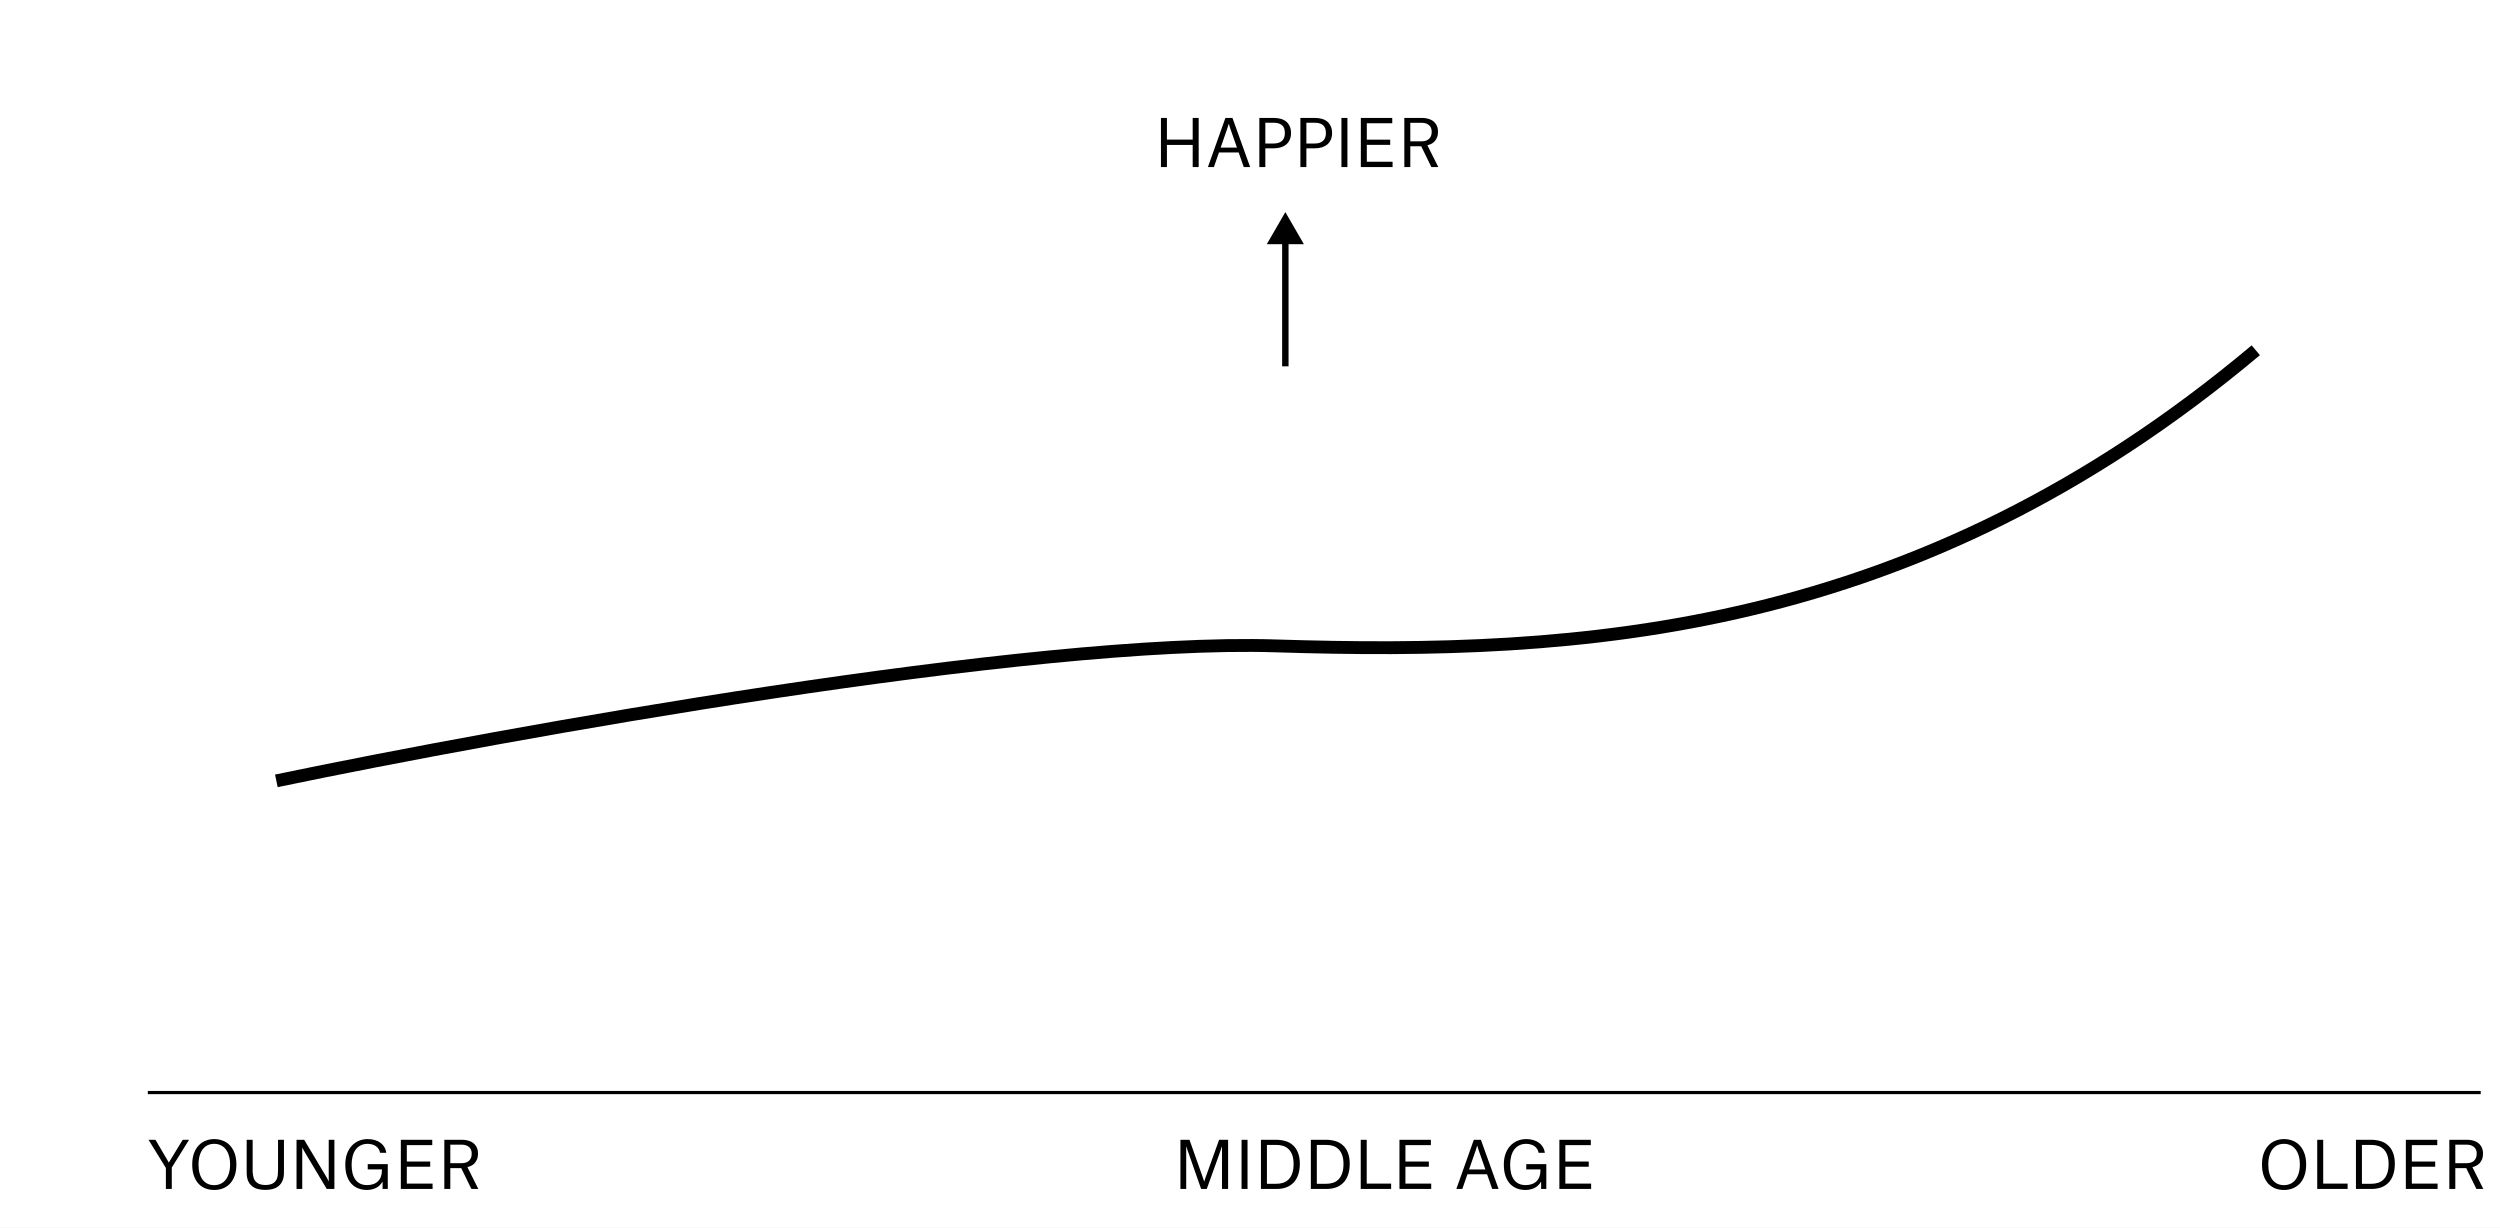
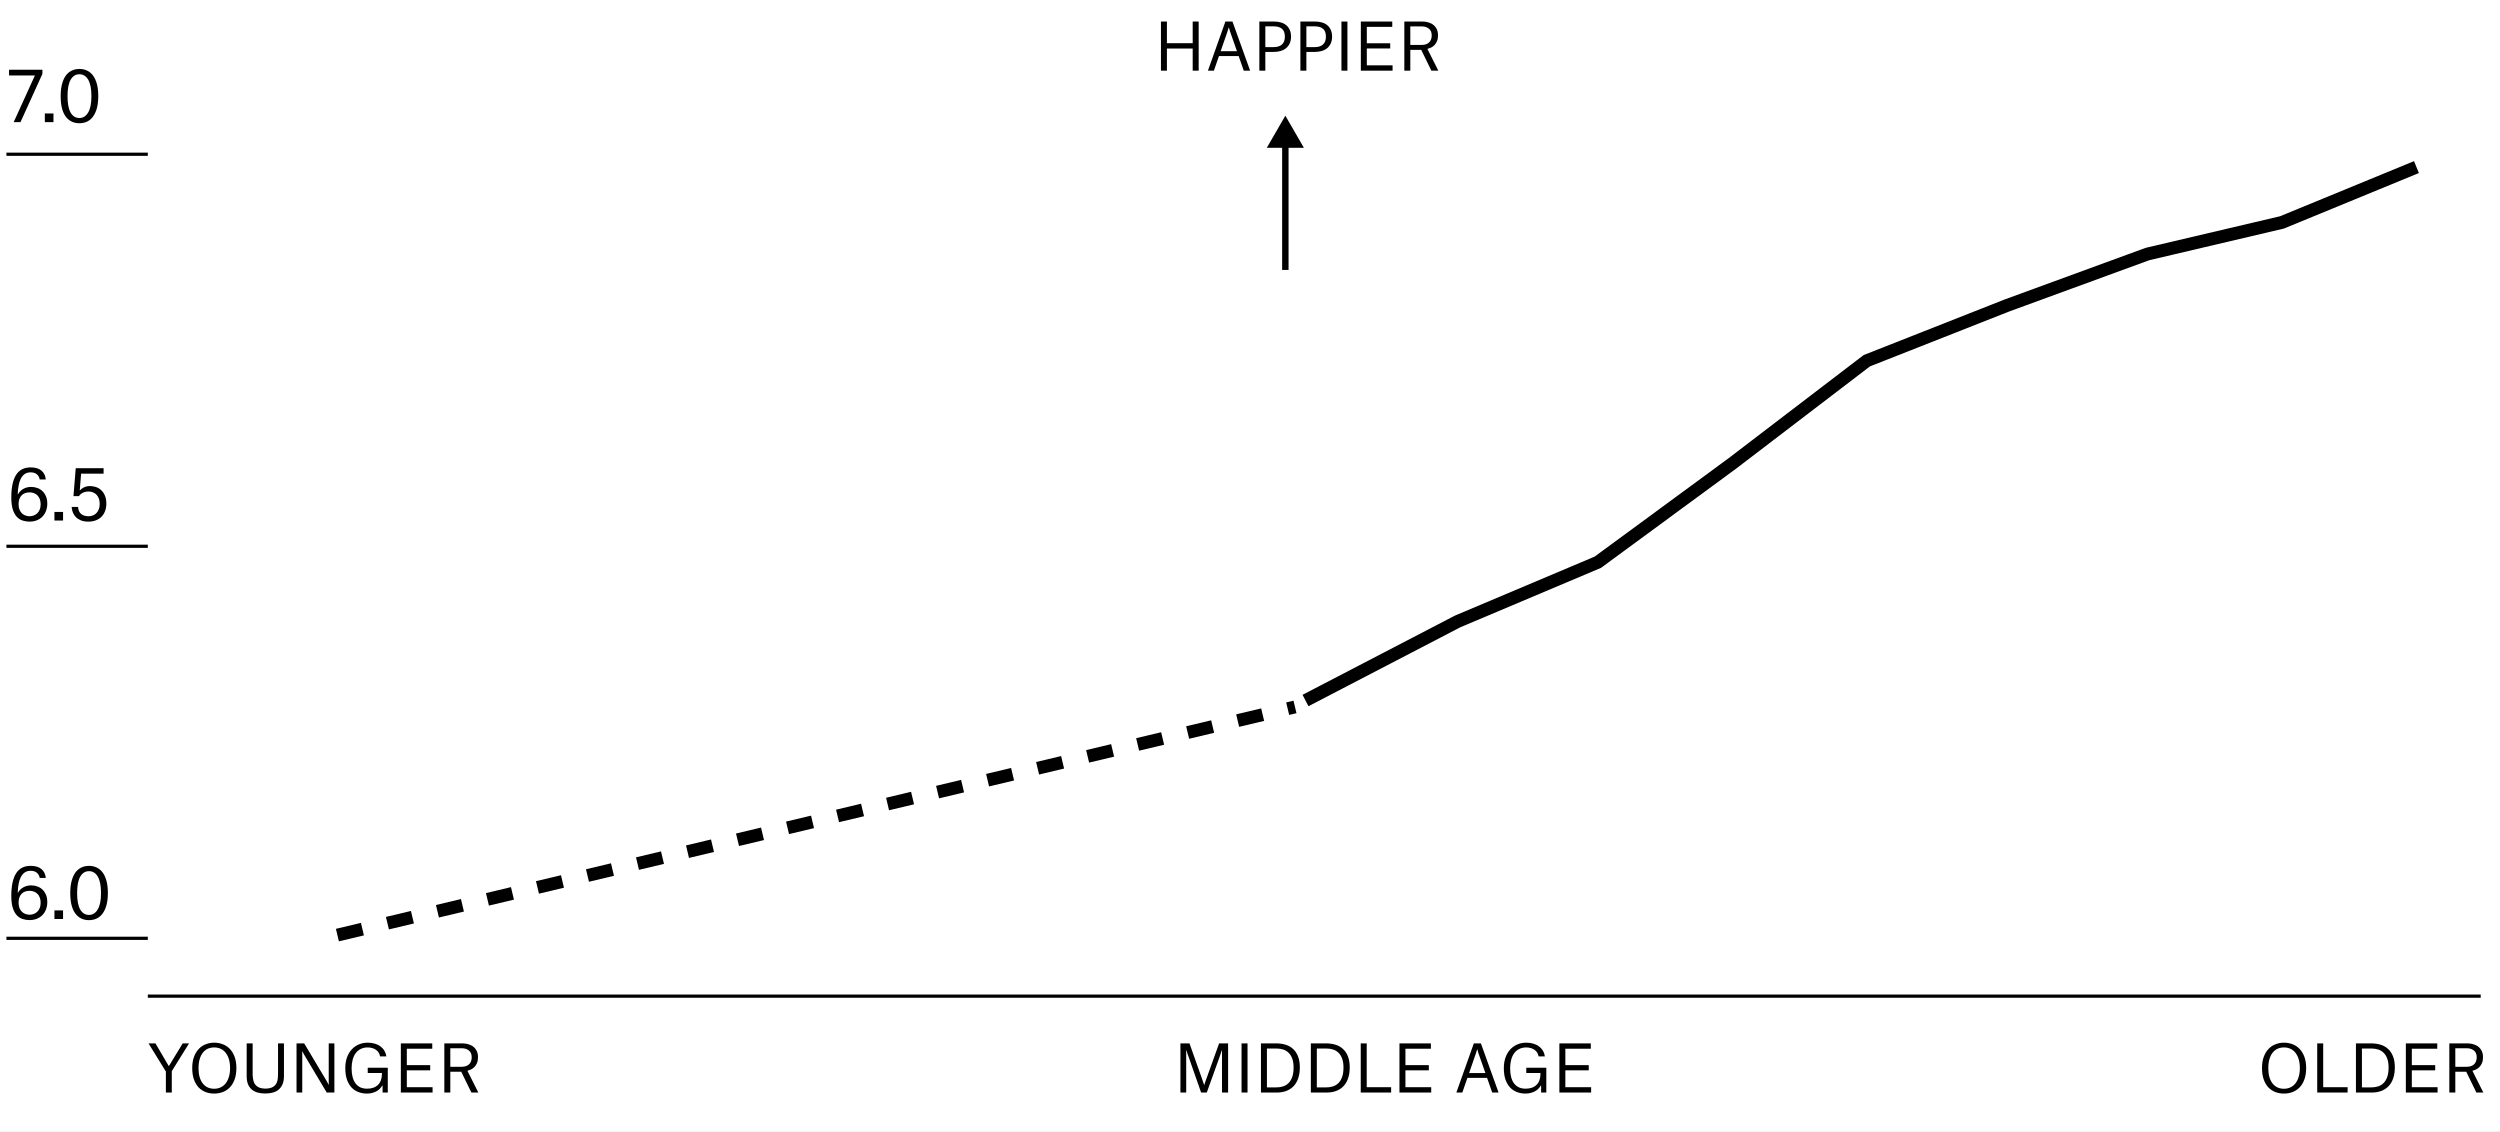
- <svg xmlns="http://www.w3.org/2000/svg" width="389" height="191" viewBox="0 0 389 191" fill="none">
-   <g clip-path="url(#clip0_61_110)">
-     <rect width="389" height="191" fill="white" />
-     <path d="M25.81 181.73L23.11 177.35H24.19L26.26 180.88H26.28L28.43 177.35H29.42L26.73 181.67V185H25.81V181.73ZM29.91 181.2C29.91 180.513 30.004 179.923 30.191 179.43C30.377 178.93 30.627 178.52 30.941 178.2C31.254 177.873 31.617 177.633 32.031 177.48C32.444 177.32 32.877 177.24 33.331 177.24C33.797 177.24 34.237 177.32 34.651 177.48C35.071 177.633 35.437 177.873 35.751 178.2C36.064 178.52 36.314 178.93 36.501 179.43C36.687 179.923 36.781 180.513 36.781 181.2C36.781 181.88 36.687 182.47 36.501 182.97C36.321 183.47 36.071 183.883 35.751 184.21C35.437 184.53 35.071 184.77 34.651 184.93C34.237 185.083 33.797 185.16 33.331 185.16C32.857 185.16 32.414 185.083 32.001 184.93C31.587 184.77 31.224 184.53 30.91 184.21C30.604 183.883 30.36 183.47 30.18 182.97C30 182.47 29.91 181.88 29.91 181.2ZM33.331 184.41C33.691 184.41 34.02 184.34 34.321 184.2C34.627 184.06 34.887 183.857 35.1 183.59C35.321 183.317 35.49 182.98 35.611 182.58C35.737 182.18 35.8 181.723 35.8 181.21C35.8 180.683 35.74 180.22 35.62 179.82C35.501 179.42 35.331 179.083 35.111 178.81C34.897 178.537 34.637 178.33 34.331 178.19C34.031 178.05 33.697 177.98 33.331 177.98C32.971 177.98 32.641 178.047 32.34 178.18C32.047 178.313 31.791 178.517 31.57 178.79C31.357 179.057 31.191 179.393 31.07 179.8C30.951 180.2 30.89 180.67 30.89 181.21C30.89 181.73 30.947 182.19 31.061 182.59C31.18 182.99 31.347 183.327 31.561 183.6C31.774 183.867 32.031 184.07 32.331 184.21C32.63 184.343 32.964 184.41 33.331 184.41ZM38.383 177.35H39.313V181.75C39.313 181.923 39.313 182.103 39.313 182.29C39.32 182.477 39.336 182.657 39.363 182.83C39.39 183.003 39.43 183.17 39.483 183.33C39.536 183.483 39.61 183.62 39.703 183.74C39.883 183.967 40.106 184.133 40.373 184.24C40.64 184.34 40.95 184.39 41.303 184.39C41.656 184.39 41.966 184.34 42.233 184.24C42.506 184.133 42.73 183.967 42.903 183.74C42.996 183.62 43.066 183.483 43.113 183.33C43.166 183.17 43.203 183.003 43.223 182.83C43.243 182.657 43.253 182.477 43.253 182.29C43.26 182.103 43.263 181.923 43.263 181.75V177.35H44.183V182.45C44.183 182.93 44.113 183.34 43.973 183.68C43.833 184.02 43.636 184.3 43.383 184.52C43.13 184.74 42.823 184.9 42.463 185C42.11 185.1 41.716 185.15 41.283 185.15C40.843 185.15 40.443 185.1 40.083 185C39.73 184.9 39.426 184.743 39.173 184.53C38.92 184.31 38.723 184.03 38.583 183.69C38.45 183.35 38.383 182.937 38.383 182.45V177.35ZM46.14 177.35H47.33L50.73 183.04C50.796 183.147 50.853 183.247 50.9 183.34C50.946 183.427 50.986 183.503 51.02 183.57C51.053 183.65 51.086 183.723 51.12 183.79H51.15V177.35H52.03V185H50.84L47.45 179.32C47.376 179.193 47.313 179.083 47.26 178.99C47.213 178.897 47.173 178.82 47.14 178.76L47.05 178.58H47.03V185H46.14V177.35ZM57.219 177.98C56.806 177.98 56.442 178.06 56.129 178.22C55.816 178.373 55.552 178.593 55.339 178.88C55.132 179.16 54.975 179.503 54.869 179.91C54.762 180.31 54.709 180.753 54.709 181.24C54.709 182.26 54.916 183.043 55.329 183.59C55.742 184.13 56.339 184.4 57.119 184.4C57.846 184.4 58.412 184.2 58.819 183.8C59.225 183.4 59.429 182.823 59.429 182.07V181.96H57.219V181.14H60.339V185H59.529V183.9H59.489C59.395 184.067 59.276 184.227 59.129 184.38C58.989 184.533 58.819 184.667 58.619 184.78C58.425 184.893 58.199 184.983 57.939 185.05C57.685 185.123 57.406 185.16 57.099 185.16C56.619 185.16 56.172 185.08 55.759 184.92C55.346 184.76 54.989 184.52 54.689 184.2C54.389 183.873 54.152 183.463 53.979 182.97C53.812 182.47 53.729 181.883 53.729 181.21C53.729 180.583 53.816 180.027 53.989 179.54C54.169 179.047 54.416 178.63 54.729 178.29C55.042 177.95 55.412 177.69 55.839 177.51C56.266 177.33 56.725 177.24 57.219 177.24C57.612 177.24 57.975 177.29 58.309 177.39C58.642 177.483 58.932 177.623 59.179 177.81C59.432 177.99 59.639 178.213 59.799 178.48C59.959 178.74 60.062 179.04 60.109 179.38H59.139C59.105 179.16 59.032 178.963 58.919 178.79C58.812 178.617 58.672 178.47 58.499 178.35C58.332 178.23 58.139 178.14 57.919 178.08C57.699 178.013 57.465 177.98 57.219 177.98ZM62.37 177.35H67.26V178.18H63.3V180.73H66.94V181.54H63.3V184.17H67.31V185H62.37V177.35ZM71.828 180.99C72.054 180.99 72.261 180.963 72.448 180.91C72.641 180.85 72.808 180.76 72.948 180.64C73.088 180.52 73.198 180.367 73.278 180.18C73.358 179.993 73.398 179.77 73.398 179.51C73.398 179.037 73.251 178.687 72.958 178.46C72.671 178.227 72.308 178.11 71.868 178.11H70.068V180.99H71.828ZM71.768 181.76H70.068V185H69.138V177.35H71.908C72.461 177.35 72.954 177.463 73.388 177.69C73.694 177.863 73.934 178.1 74.108 178.4C74.288 178.693 74.378 179.06 74.378 179.5C74.378 179.86 74.324 180.163 74.218 180.41C74.111 180.657 73.978 180.863 73.818 181.03C73.658 181.19 73.481 181.317 73.288 181.41C73.094 181.497 72.911 181.563 72.738 181.61V181.63L74.428 185H73.348L71.768 181.76Z" fill="black" />
-     <path d="M351.967 181.2C351.967 180.513 352.06 179.923 352.247 179.43C352.434 178.93 352.684 178.52 352.997 178.2C353.31 177.873 353.674 177.633 354.087 177.48C354.5 177.32 354.934 177.24 355.387 177.24C355.854 177.24 356.294 177.32 356.707 177.48C357.127 177.633 357.494 177.873 357.807 178.2C358.12 178.52 358.37 178.93 358.557 179.43C358.744 179.923 358.837 180.513 358.837 181.2C358.837 181.88 358.744 182.47 358.557 182.97C358.377 183.47 358.127 183.883 357.807 184.21C357.494 184.53 357.127 184.77 356.707 184.93C356.294 185.083 355.854 185.16 355.387 185.16C354.914 185.16 354.47 185.083 354.057 184.93C353.644 184.77 353.28 184.53 352.967 184.21C352.66 183.883 352.417 183.47 352.237 182.97C352.057 182.47 351.967 181.88 351.967 181.2ZM355.387 184.41C355.747 184.41 356.077 184.34 356.377 184.2C356.684 184.06 356.944 183.857 357.157 183.59C357.377 183.317 357.547 182.98 357.667 182.58C357.794 182.18 357.857 181.723 357.857 181.21C357.857 180.683 357.797 180.22 357.677 179.82C357.557 179.42 357.387 179.083 357.167 178.81C356.954 178.537 356.694 178.33 356.387 178.19C356.087 178.05 355.754 177.98 355.387 177.98C355.027 177.98 354.697 178.047 354.397 178.18C354.104 178.313 353.847 178.517 353.627 178.79C353.414 179.057 353.247 179.393 353.127 179.8C353.007 180.2 352.947 180.67 352.947 181.21C352.947 181.73 353.004 182.19 353.117 182.59C353.237 182.99 353.404 183.327 353.617 183.6C353.83 183.867 354.087 184.07 354.387 184.21C354.687 184.343 355.02 184.41 355.387 184.41ZM360.56 177.35H361.49V184.17H365.29V185H360.56V177.35ZM366.585 177.35H368.935C369.455 177.35 369.942 177.417 370.395 177.55C370.848 177.683 371.238 177.9 371.565 178.2C371.898 178.493 372.158 178.877 372.345 179.35C372.538 179.823 372.635 180.4 372.635 181.08C372.635 181.753 372.545 182.337 372.365 182.83C372.192 183.323 371.945 183.73 371.625 184.05C371.305 184.37 370.925 184.61 370.485 184.77C370.045 184.923 369.565 185 369.045 185H366.585V177.35ZM368.935 184.2C369.342 184.2 369.712 184.147 370.045 184.04C370.378 183.927 370.665 183.747 370.905 183.5C371.145 183.253 371.332 182.933 371.465 182.54C371.598 182.147 371.665 181.67 371.665 181.11C371.665 180.577 371.598 180.123 371.465 179.75C371.332 179.37 371.145 179.063 370.905 178.83C370.672 178.59 370.392 178.417 370.065 178.31C369.738 178.203 369.382 178.15 368.995 178.15H367.515V184.2H368.935ZM374.349 177.35H379.239V178.18H375.279V180.73H378.919V181.54H375.279V184.17H379.289V185H374.349V177.35ZM383.806 180.99C384.033 180.99 384.24 180.963 384.426 180.91C384.62 180.85 384.786 180.76 384.926 180.64C385.066 180.52 385.176 180.367 385.256 180.18C385.336 179.993 385.376 179.77 385.376 179.51C385.376 179.037 385.23 178.687 384.936 178.46C384.65 178.227 384.286 178.11 383.846 178.11H382.046V180.99H383.806ZM383.746 181.76H382.046V185H381.116V177.35H383.886C384.44 177.35 384.933 177.463 385.366 177.69C385.673 177.863 385.913 178.1 386.086 178.4C386.266 178.693 386.356 179.06 386.356 179.5C386.356 179.86 386.303 180.163 386.196 180.41C386.09 180.657 385.956 180.863 385.796 181.03C385.636 181.19 385.46 181.317 385.266 181.41C385.073 181.497 384.89 181.563 384.716 181.61V181.63L386.406 185H385.326L383.746 181.76Z" fill="black" />
-     <path d="M183.674 177.35H185.084L187.024 182.83C187.084 183.003 187.134 183.15 187.174 183.27C187.214 183.39 187.25 183.493 187.284 183.58C187.31 183.68 187.337 183.763 187.364 183.83H187.384C187.404 183.763 187.43 183.68 187.464 183.58C187.49 183.493 187.524 183.39 187.564 183.27C187.61 183.15 187.664 183.003 187.724 182.83L189.694 177.35H191.094V185H190.144V178.43H190.114C190.087 178.51 190.054 178.61 190.014 178.73C189.98 178.83 189.937 178.957 189.884 179.11C189.837 179.257 189.777 179.43 189.704 179.63L187.774 185H186.894L185.014 179.63C184.94 179.43 184.877 179.257 184.824 179.11C184.777 178.957 184.737 178.83 184.704 178.73C184.664 178.61 184.63 178.51 184.604 178.43H184.574V185H183.674V177.35ZM193.186 177.35H194.116V185H193.186V177.35ZM196.203 177.35H198.553C199.073 177.35 199.56 177.417 200.013 177.55C200.466 177.683 200.856 177.9 201.183 178.2C201.516 178.493 201.776 178.877 201.963 179.35C202.156 179.823 202.253 180.4 202.253 181.08C202.253 181.753 202.163 182.337 201.983 182.83C201.81 183.323 201.563 183.73 201.243 184.05C200.923 184.37 200.543 184.61 200.103 184.77C199.663 184.923 199.183 185 198.663 185H196.203V177.35ZM198.553 184.2C198.96 184.2 199.33 184.147 199.663 184.04C199.996 183.927 200.283 183.747 200.523 183.5C200.763 183.253 200.95 182.933 201.083 182.54C201.216 182.147 201.283 181.67 201.283 181.11C201.283 180.577 201.216 180.123 201.083 179.75C200.95 179.37 200.763 179.063 200.523 178.83C200.29 178.59 200.01 178.417 199.683 178.31C199.356 178.203 199 178.15 198.613 178.15H197.133V184.2H198.553ZM203.967 177.35H206.317C206.837 177.35 207.323 177.417 207.777 177.55C208.23 177.683 208.62 177.9 208.947 178.2C209.28 178.493 209.54 178.877 209.727 179.35C209.92 179.823 210.017 180.4 210.017 181.08C210.017 181.753 209.927 182.337 209.747 182.83C209.573 183.323 209.327 183.73 209.007 184.05C208.687 184.37 208.307 184.61 207.867 184.77C207.427 184.923 206.947 185 206.427 185H203.967V177.35ZM206.317 184.2C206.723 184.2 207.093 184.147 207.427 184.04C207.76 183.927 208.047 183.747 208.287 183.5C208.527 183.253 208.713 182.933 208.847 182.54C208.98 182.147 209.047 181.67 209.047 181.11C209.047 180.577 208.98 180.123 208.847 179.75C208.713 179.37 208.527 179.063 208.287 178.83C208.053 178.59 207.773 178.417 207.447 178.31C207.12 178.203 206.763 178.15 206.377 178.15H204.897V184.2H206.317ZM211.73 177.35H212.66V184.17H216.46V185H211.73V177.35ZM217.756 177.35H222.646V178.18H218.686V180.73H222.326V181.54H218.686V184.17H222.696V185H217.756V177.35ZM229.848 178.28C229.841 178.293 229.828 178.33 229.808 178.39C229.795 178.45 229.771 178.527 229.738 178.62C229.711 178.707 229.681 178.803 229.648 178.91C229.615 179.017 229.578 179.123 229.538 179.23L228.588 181.97H231.128L230.168 179.23C230.128 179.117 230.088 179.003 230.048 178.89C230.015 178.777 229.985 178.673 229.958 178.58C229.925 178.473 229.895 178.373 229.868 178.28H229.848ZM231.388 182.72H228.328L227.538 185H226.608L229.328 177.35H230.428L233.178 185H232.188L231.388 182.72ZM237.487 177.98C237.074 177.98 236.711 178.06 236.397 178.22C236.084 178.373 235.821 178.593 235.607 178.88C235.401 179.16 235.244 179.503 235.137 179.91C235.031 180.31 234.977 180.753 234.977 181.24C234.977 182.26 235.184 183.043 235.597 183.59C236.011 184.13 236.607 184.4 237.387 184.4C238.114 184.4 238.681 184.2 239.087 183.8C239.494 183.4 239.697 182.823 239.697 182.07V181.96H237.487V181.14H240.607V185H239.797V183.9H239.757C239.664 184.067 239.544 184.227 239.397 184.38C239.257 184.533 239.087 184.667 238.887 184.78C238.694 184.893 238.467 184.983 238.207 185.05C237.954 185.123 237.674 185.16 237.367 185.16C236.887 185.16 236.441 185.08 236.027 184.92C235.614 184.76 235.257 184.52 234.957 184.2C234.657 183.873 234.421 183.463 234.247 182.97C234.081 182.47 233.997 181.883 233.997 181.21C233.997 180.583 234.084 180.027 234.257 179.54C234.437 179.047 234.684 178.63 234.997 178.29C235.311 177.95 235.681 177.69 236.107 177.51C236.534 177.33 236.994 177.24 237.487 177.24C237.881 177.24 238.244 177.29 238.577 177.39C238.911 177.483 239.201 177.623 239.447 177.81C239.701 177.99 239.907 178.213 240.067 178.48C240.227 178.74 240.331 179.04 240.377 179.38H239.407C239.374 179.16 239.301 178.963 239.187 178.79C239.081 178.617 238.941 178.47 238.767 178.35C238.601 178.23 238.407 178.14 238.187 178.08C237.967 178.013 237.734 177.98 237.487 177.98ZM242.639 177.35H247.529V178.18H243.569V180.73H247.209V181.54H243.569V184.17H247.579V185H242.639V177.35Z" fill="black" />
-     <path d="M181.573 26H180.643V18.35H181.573V21.72H185.583V18.35H186.513V26H185.583V22.55H181.573V26ZM191.192 19.28C191.185 19.293 191.172 19.33 191.152 19.39C191.138 19.45 191.115 19.527 191.082 19.62C191.055 19.707 191.025 19.803 190.992 19.91C190.958 20.017 190.922 20.123 190.882 20.23L189.932 22.97H192.472L191.512 20.23C191.472 20.117 191.432 20.003 191.392 19.89C191.358 19.777 191.328 19.673 191.302 19.58C191.268 19.473 191.238 19.373 191.212 19.28H191.192ZM192.732 23.72H189.672L188.882 26H187.952L190.672 18.35H191.772L194.522 26H193.532L192.732 23.72ZM196.885 23.08V26H195.955V18.35H198.255C198.622 18.35 198.965 18.397 199.285 18.49C199.612 18.577 199.892 18.717 200.125 18.91C200.358 19.097 200.542 19.34 200.675 19.64C200.815 19.933 200.885 20.287 200.885 20.7C200.885 21.107 200.815 21.46 200.675 21.76C200.542 22.053 200.355 22.3 200.115 22.5C199.875 22.693 199.588 22.84 199.255 22.94C198.928 23.033 198.568 23.08 198.175 23.08H196.885ZM198.175 22.33C198.735 22.33 199.165 22.197 199.465 21.93C199.772 21.657 199.925 21.247 199.925 20.7C199.925 20.127 199.772 19.717 199.465 19.47C199.165 19.223 198.745 19.1 198.205 19.1H196.885V22.33H198.175ZM203.272 23.08V26H202.342V18.35H204.642C205.008 18.35 205.352 18.397 205.672 18.49C205.998 18.577 206.278 18.717 206.512 18.91C206.745 19.097 206.928 19.34 207.062 19.64C207.202 19.933 207.272 20.287 207.272 20.7C207.272 21.107 207.202 21.46 207.062 21.76C206.928 22.053 206.742 22.3 206.502 22.5C206.262 22.693 205.975 22.84 205.642 22.94C205.315 23.033 204.955 23.08 204.562 23.08H203.272ZM204.562 22.33C205.122 22.33 205.552 22.197 205.852 21.93C206.158 21.657 206.312 21.247 206.312 20.7C206.312 20.127 206.158 19.717 205.852 19.47C205.552 19.223 205.132 19.1 204.592 19.1H203.272V22.33H204.562ZM208.728 18.35H209.658V26H208.728V18.35ZM211.746 18.35H216.636V19.18H212.676V21.73H216.316V22.54H212.676V25.17H216.686V26H211.746V18.35ZM221.204 21.99C221.43 21.99 221.637 21.963 221.824 21.91C222.017 21.85 222.184 21.76 222.324 21.64C222.464 21.52 222.574 21.367 222.654 21.18C222.734 20.993 222.774 20.77 222.774 20.51C222.774 20.037 222.627 19.687 222.334 19.46C222.047 19.227 221.684 19.11 221.244 19.11H219.444V21.99H221.204ZM221.144 22.76H219.444V26H218.514V18.35H221.284C221.837 18.35 222.33 18.463 222.764 18.69C223.07 18.863 223.31 19.1 223.484 19.4C223.664 19.693 223.754 20.06 223.754 20.5C223.754 20.86 223.7 21.163 223.594 21.41C223.487 21.657 223.354 21.863 223.194 22.03C223.034 22.19 222.857 22.317 222.664 22.41C222.47 22.497 222.287 22.563 222.114 22.61V22.63L223.804 26H222.724L221.144 22.76Z" fill="black" />
-     <path d="M23 170H386" stroke="black" stroke-width="0.5" />
-     <path d="M200 33L197.113 38H202.887L200 33ZM200 57H200.5V37.5H200H199.5V57H200Z" fill="black" />
-     <path d="M43 121.5C79 114 160.5 99.3 198.5 100.5C246 102 298 99 351 54.5" stroke="black" stroke-width="2" />
+ <svg xmlns="http://www.w3.org/2000/svg" width="389" height="176" viewBox="0 0 389 176" fill="none">
+   <g clip-path="url(#clip0_68_18)">
+     <rect width="389" height="176" fill="white" />
+     <path d="M25.81 166.73L23.11 162.35H24.19L26.26 165.88H26.28L28.43 162.35H29.42L26.73 166.67V170H25.81V166.73ZM29.91 166.2C29.91 165.513 30.004 164.923 30.191 164.43C30.377 163.93 30.627 163.52 30.941 163.2C31.254 162.873 31.617 162.633 32.031 162.48C32.444 162.32 32.877 162.24 33.331 162.24C33.797 162.24 34.237 162.32 34.651 162.48C35.071 162.633 35.437 162.873 35.751 163.2C36.064 163.52 36.314 163.93 36.501 164.43C36.687 164.923 36.781 165.513 36.781 166.2C36.781 166.88 36.687 167.47 36.501 167.97C36.321 168.47 36.071 168.883 35.751 169.21C35.437 169.53 35.071 169.77 34.651 169.93C34.237 170.083 33.797 170.16 33.331 170.16C32.857 170.16 32.414 170.083 32.001 169.93C31.587 169.77 31.224 169.53 30.91 169.21C30.604 168.883 30.36 168.47 30.18 167.97C30 167.47 29.91 166.88 29.91 166.2ZM33.331 169.41C33.691 169.41 34.02 169.34 34.321 169.2C34.627 169.06 34.887 168.857 35.1 168.59C35.321 168.317 35.49 167.98 35.611 167.58C35.737 167.18 35.8 166.723 35.8 166.21C35.8 165.683 35.74 165.22 35.62 164.82C35.501 164.42 35.331 164.083 35.111 163.81C34.897 163.537 34.637 163.33 34.331 163.19C34.031 163.05 33.697 162.98 33.331 162.98C32.971 162.98 32.641 163.047 32.34 163.18C32.047 163.313 31.791 163.517 31.57 163.79C31.357 164.057 31.191 164.393 31.07 164.8C30.951 165.2 30.89 165.67 30.89 166.21C30.89 166.73 30.947 167.19 31.061 167.59C31.18 167.99 31.347 168.327 31.561 168.6C31.774 168.867 32.031 169.07 32.331 169.21C32.63 169.343 32.964 169.41 33.331 169.41ZM38.383 162.35H39.313V166.75C39.313 166.923 39.313 167.103 39.313 167.29C39.32 167.477 39.336 167.657 39.363 167.83C39.39 168.003 39.43 168.17 39.483 168.33C39.536 168.483 39.61 168.62 39.703 168.74C39.883 168.967 40.106 169.133 40.373 169.24C40.64 169.34 40.95 169.39 41.303 169.39C41.656 169.39 41.966 169.34 42.233 169.24C42.506 169.133 42.73 168.967 42.903 168.74C42.996 168.62 43.066 168.483 43.113 168.33C43.166 168.17 43.203 168.003 43.223 167.83C43.243 167.657 43.253 167.477 43.253 167.29C43.26 167.103 43.263 166.923 43.263 166.75V162.35H44.183V167.45C44.183 167.93 44.113 168.34 43.973 168.68C43.833 169.02 43.636 169.3 43.383 169.52C43.13 169.74 42.823 169.9 42.463 170C42.11 170.1 41.716 170.15 41.283 170.15C40.843 170.15 40.443 170.1 40.083 170C39.73 169.9 39.426 169.743 39.173 169.53C38.92 169.31 38.723 169.03 38.583 168.69C38.45 168.35 38.383 167.937 38.383 167.45V162.35ZM46.14 162.35H47.33L50.73 168.04C50.796 168.147 50.853 168.247 50.9 168.34C50.946 168.427 50.986 168.503 51.02 168.57C51.053 168.65 51.086 168.723 51.12 168.79H51.15V162.35H52.03V170H50.84L47.45 164.32C47.376 164.193 47.313 164.083 47.26 163.99C47.213 163.897 47.173 163.82 47.14 163.76L47.05 163.58H47.03V170H46.14V162.35ZM57.219 162.98C56.806 162.98 56.442 163.06 56.129 163.22C55.816 163.373 55.552 163.593 55.339 163.88C55.132 164.16 54.975 164.503 54.869 164.91C54.762 165.31 54.709 165.753 54.709 166.24C54.709 167.26 54.916 168.043 55.329 168.59C55.742 169.13 56.339 169.4 57.119 169.4C57.846 169.4 58.412 169.2 58.819 168.8C59.225 168.4 59.429 167.823 59.429 167.07V166.96H57.219V166.14H60.339V170H59.529V168.9H59.489C59.395 169.067 59.276 169.227 59.129 169.38C58.989 169.533 58.819 169.667 58.619 169.78C58.425 169.893 58.199 169.983 57.939 170.05C57.685 170.123 57.406 170.16 57.099 170.16C56.619 170.16 56.172 170.08 55.759 169.92C55.346 169.76 54.989 169.52 54.689 169.2C54.389 168.873 54.152 168.463 53.979 167.97C53.812 167.47 53.729 166.883 53.729 166.21C53.729 165.583 53.816 165.027 53.989 164.54C54.169 164.047 54.416 163.63 54.729 163.29C55.042 162.95 55.412 162.69 55.839 162.51C56.266 162.33 56.725 162.24 57.219 162.24C57.612 162.24 57.975 162.29 58.309 162.39C58.642 162.483 58.932 162.623 59.179 162.81C59.432 162.99 59.639 163.213 59.799 163.48C59.959 163.74 60.062 164.04 60.109 164.38H59.139C59.105 164.16 59.032 163.963 58.919 163.79C58.812 163.617 58.672 163.47 58.499 163.35C58.332 163.23 58.139 163.14 57.919 163.08C57.699 163.013 57.465 162.98 57.219 162.98ZM62.37 162.35H67.26V163.18H63.3V165.73H66.94V166.54H63.3V169.17H67.31V170H62.37V162.35ZM71.828 165.99C72.054 165.99 72.261 165.963 72.448 165.91C72.641 165.85 72.808 165.76 72.948 165.64C73.088 165.52 73.198 165.367 73.278 165.18C73.358 164.993 73.398 164.77 73.398 164.51C73.398 164.037 73.251 163.687 72.958 163.46C72.671 163.227 72.308 163.11 71.868 163.11H70.068V165.99H71.828ZM71.768 166.76H70.068V170H69.138V162.35H71.908C72.461 162.35 72.954 162.463 73.388 162.69C73.694 162.863 73.934 163.1 74.108 163.4C74.288 163.693 74.378 164.06 74.378 164.5C74.378 164.86 74.324 165.163 74.218 165.41C74.111 165.657 73.978 165.863 73.818 166.03C73.658 166.19 73.481 166.317 73.288 166.41C73.094 166.497 72.911 166.563 72.738 166.61V166.63L74.428 170H73.348L71.768 166.76Z" fill="black" />
+     <path d="M351.967 166.2C351.967 165.513 352.06 164.923 352.247 164.43C352.434 163.93 352.684 163.52 352.997 163.2C353.31 162.873 353.674 162.633 354.087 162.48C354.5 162.32 354.934 162.24 355.387 162.24C355.854 162.24 356.294 162.32 356.707 162.48C357.127 162.633 357.494 162.873 357.807 163.2C358.12 163.52 358.37 163.93 358.557 164.43C358.744 164.923 358.837 165.513 358.837 166.2C358.837 166.88 358.744 167.47 358.557 167.97C358.377 168.47 358.127 168.883 357.807 169.21C357.494 169.53 357.127 169.77 356.707 169.93C356.294 170.083 355.854 170.16 355.387 170.16C354.914 170.16 354.47 170.083 354.057 169.93C353.644 169.77 353.28 169.53 352.967 169.21C352.66 168.883 352.417 168.47 352.237 167.97C352.057 167.47 351.967 166.88 351.967 166.2ZM355.387 169.41C355.747 169.41 356.077 169.34 356.377 169.2C356.684 169.06 356.944 168.857 357.157 168.59C357.377 168.317 357.547 167.98 357.667 167.58C357.794 167.18 357.857 166.723 357.857 166.21C357.857 165.683 357.797 165.22 357.677 164.82C357.557 164.42 357.387 164.083 357.167 163.81C356.954 163.537 356.694 163.33 356.387 163.19C356.087 163.05 355.754 162.98 355.387 162.98C355.027 162.98 354.697 163.047 354.397 163.18C354.104 163.313 353.847 163.517 353.627 163.79C353.414 164.057 353.247 164.393 353.127 164.8C353.007 165.2 352.947 165.67 352.947 166.21C352.947 166.73 353.004 167.19 353.117 167.59C353.237 167.99 353.404 168.327 353.617 168.6C353.83 168.867 354.087 169.07 354.387 169.21C354.687 169.343 355.02 169.41 355.387 169.41ZM360.56 162.35H361.49V169.17H365.29V170H360.56V162.35ZM366.585 162.35H368.935C369.455 162.35 369.942 162.417 370.395 162.55C370.848 162.683 371.238 162.9 371.565 163.2C371.898 163.493 372.158 163.877 372.345 164.35C372.538 164.823 372.635 165.4 372.635 166.08C372.635 166.753 372.545 167.337 372.365 167.83C372.192 168.323 371.945 168.73 371.625 169.05C371.305 169.37 370.925 169.61 370.485 169.77C370.045 169.923 369.565 170 369.045 170H366.585V162.35ZM368.935 169.2C369.342 169.2 369.712 169.147 370.045 169.04C370.378 168.927 370.665 168.747 370.905 168.5C371.145 168.253 371.332 167.933 371.465 167.54C371.598 167.147 371.665 166.67 371.665 166.11C371.665 165.577 371.598 165.123 371.465 164.75C371.332 164.37 371.145 164.063 370.905 163.83C370.672 163.59 370.392 163.417 370.065 163.31C369.738 163.203 369.382 163.15 368.995 163.15H367.515V169.2H368.935ZM374.349 162.35H379.239V163.18H375.279V165.73H378.919V166.54H375.279V169.17H379.289V170H374.349V162.35ZM383.806 165.99C384.033 165.99 384.24 165.963 384.426 165.91C384.62 165.85 384.786 165.76 384.926 165.64C385.066 165.52 385.176 165.367 385.256 165.18C385.336 164.993 385.376 164.77 385.376 164.51C385.376 164.037 385.23 163.687 384.936 163.46C384.65 163.227 384.286 163.11 383.846 163.11H382.046V165.99H383.806ZM383.746 166.76H382.046V170H381.116V162.35H383.886C384.44 162.35 384.933 162.463 385.366 162.69C385.673 162.863 385.913 163.1 386.086 163.4C386.266 163.693 386.356 164.06 386.356 164.5C386.356 164.86 386.303 165.163 386.196 165.41C386.09 165.657 385.956 165.863 385.796 166.03C385.636 166.19 385.46 166.317 385.266 166.41C385.073 166.497 384.89 166.563 384.716 166.61V166.63L386.406 170H385.326L383.746 166.76Z" fill="black" />
+     <path d="M6.181 136.609C6.122 136.272 5.976 136.004 5.741 135.806C5.506 135.601 5.18 135.498 4.762 135.498C4.395 135.498 4.087 135.586 3.838 135.762C3.596 135.938 3.394 136.18 3.233 136.488C3.079 136.796 2.965 137.159 2.892 137.577C2.819 137.988 2.775 138.428 2.76 138.897H2.804C2.995 138.552 3.27 138.277 3.629 138.072C3.988 137.867 4.399 137.764 4.861 137.764C5.169 137.764 5.47 137.815 5.763 137.918C6.064 138.013 6.331 138.167 6.566 138.38C6.801 138.593 6.991 138.864 7.138 139.194C7.285 139.517 7.358 139.909 7.358 140.371C7.358 140.774 7.292 141.148 7.16 141.493C7.035 141.83 6.852 142.124 6.61 142.373C6.375 142.622 6.086 142.817 5.741 142.956C5.404 143.095 5.022 143.165 4.597 143.165C4.23 143.165 3.875 143.11 3.53 143C3.193 142.897 2.892 142.707 2.628 142.428C2.364 142.149 2.151 141.764 1.99 141.273C1.836 140.782 1.759 140.155 1.759 139.392C1.759 137.845 2.005 136.682 2.496 135.905C2.987 135.12 3.743 134.728 4.762 134.728C5.495 134.728 6.056 134.893 6.445 135.223C6.841 135.553 7.068 136.015 7.127 136.609H6.181ZM4.608 142.329C4.813 142.329 5.019 142.292 5.224 142.219C5.429 142.146 5.613 142.036 5.774 141.889C5.943 141.735 6.075 141.541 6.17 141.306C6.273 141.071 6.324 140.789 6.324 140.459C6.324 140.158 6.28 139.894 6.192 139.667C6.104 139.432 5.983 139.238 5.829 139.084C5.675 138.93 5.492 138.813 5.279 138.732C5.074 138.651 4.85 138.611 4.608 138.611C4.359 138.611 4.128 138.648 3.915 138.721C3.71 138.794 3.53 138.908 3.376 139.062C3.222 139.216 3.101 139.41 3.013 139.645C2.932 139.872 2.892 140.144 2.892 140.459C2.892 140.789 2.94 141.071 3.035 141.306C3.138 141.541 3.266 141.735 3.42 141.889C3.581 142.036 3.765 142.146 3.97 142.219C4.175 142.292 4.388 142.329 4.608 142.329ZM8.47 141.658H9.812V143H8.47V141.658ZM10.933 138.952C10.933 138.241 11.002 137.621 11.142 137.093C11.281 136.565 11.476 136.125 11.725 135.773C11.982 135.421 12.29 135.161 12.649 134.992C13.008 134.816 13.408 134.728 13.848 134.728C14.295 134.728 14.698 134.816 15.058 134.992C15.417 135.161 15.725 135.421 15.982 135.773C16.238 136.125 16.436 136.565 16.576 137.093C16.715 137.621 16.785 138.241 16.785 138.952C16.785 139.656 16.715 140.272 16.576 140.8C16.436 141.328 16.238 141.768 15.982 142.12C15.732 142.472 15.425 142.736 15.058 142.912C14.698 143.088 14.295 143.176 13.848 143.176C12.946 143.176 12.235 142.828 11.714 142.131C11.193 141.427 10.933 140.367 10.933 138.952ZM13.848 142.362C14.42 142.362 14.874 142.076 15.212 141.504C15.549 140.932 15.718 140.089 15.718 138.974C15.718 137.837 15.553 136.983 15.223 136.411C14.893 135.839 14.434 135.553 13.848 135.553C13.276 135.553 12.825 135.832 12.495 136.389C12.165 136.946 12 137.808 12 138.974C12 140.111 12.161 140.961 12.484 141.526C12.806 142.083 13.261 142.362 13.848 142.362Z" fill="black" />
+     <path d="M183.674 162.35H185.084L187.024 167.83C187.084 168.003 187.134 168.15 187.174 168.27C187.214 168.39 187.25 168.493 187.284 168.58C187.31 168.68 187.337 168.763 187.364 168.83H187.384C187.404 168.763 187.43 168.68 187.464 168.58C187.49 168.493 187.524 168.39 187.564 168.27C187.61 168.15 187.664 168.003 187.724 167.83L189.694 162.35H191.094V170H190.144V163.43H190.114C190.087 163.51 190.054 163.61 190.014 163.73C189.98 163.83 189.937 163.957 189.884 164.11C189.837 164.257 189.777 164.43 189.704 164.63L187.774 170H186.894L185.014 164.63C184.94 164.43 184.877 164.257 184.824 164.11C184.777 163.957 184.737 163.83 184.704 163.73C184.664 163.61 184.63 163.51 184.604 163.43H184.574V170H183.674V162.35ZM193.186 162.35H194.116V170H193.186V162.35ZM196.203 162.35H198.553C199.073 162.35 199.56 162.417 200.013 162.55C200.466 162.683 200.856 162.9 201.183 163.2C201.516 163.493 201.776 163.877 201.963 164.35C202.156 164.823 202.253 165.4 202.253 166.08C202.253 166.753 202.163 167.337 201.983 167.83C201.81 168.323 201.563 168.73 201.243 169.05C200.923 169.37 200.543 169.61 200.103 169.77C199.663 169.923 199.183 170 198.663 170H196.203V162.35ZM198.553 169.2C198.96 169.2 199.33 169.147 199.663 169.04C199.996 168.927 200.283 168.747 200.523 168.5C200.763 168.253 200.95 167.933 201.083 167.54C201.216 167.147 201.283 166.67 201.283 166.11C201.283 165.577 201.216 165.123 201.083 164.75C200.95 164.37 200.763 164.063 200.523 163.83C200.29 163.59 200.01 163.417 199.683 163.31C199.356 163.203 199 163.15 198.613 163.15H197.133V169.2H198.553ZM203.967 162.35H206.317C206.837 162.35 207.323 162.417 207.777 162.55C208.23 162.683 208.62 162.9 208.947 163.2C209.28 163.493 209.54 163.877 209.727 164.35C209.92 164.823 210.017 165.4 210.017 166.08C210.017 166.753 209.927 167.337 209.747 167.83C209.573 168.323 209.327 168.73 209.007 169.05C208.687 169.37 208.307 169.61 207.867 169.77C207.427 169.923 206.947 170 206.427 170H203.967V162.35ZM206.317 169.2C206.723 169.2 207.093 169.147 207.427 169.04C207.76 168.927 208.047 168.747 208.287 168.5C208.527 168.253 208.713 167.933 208.847 167.54C208.98 167.147 209.047 166.67 209.047 166.11C209.047 165.577 208.98 165.123 208.847 164.75C208.713 164.37 208.527 164.063 208.287 163.83C208.053 163.59 207.773 163.417 207.447 163.31C207.12 163.203 206.763 163.15 206.377 163.15H204.897V169.2H206.317ZM211.73 162.35H212.66V169.17H216.46V170H211.73V162.35ZM217.756 162.35H222.646V163.18H218.686V165.73H222.326V166.54H218.686V169.17H222.696V170H217.756V162.35ZM229.848 163.28C229.841 163.293 229.828 163.33 229.808 163.39C229.795 163.45 229.771 163.527 229.738 163.62C229.711 163.707 229.681 163.803 229.648 163.91C229.615 164.017 229.578 164.123 229.538 164.23L228.588 166.97H231.128L230.168 164.23C230.128 164.117 230.088 164.003 230.048 163.89C230.015 163.777 229.985 163.673 229.958 163.58C229.925 163.473 229.895 163.373 229.868 163.28H229.848ZM231.388 167.72H228.328L227.538 170H226.608L229.328 162.35H230.428L233.178 170H232.188L231.388 167.72ZM237.487 162.98C237.074 162.98 236.711 163.06 236.397 163.22C236.084 163.373 235.821 163.593 235.607 163.88C235.401 164.16 235.244 164.503 235.137 164.91C235.031 165.31 234.977 165.753 234.977 166.24C234.977 167.26 235.184 168.043 235.597 168.59C236.011 169.13 236.607 169.4 237.387 169.4C238.114 169.4 238.681 169.2 239.087 168.8C239.494 168.4 239.697 167.823 239.697 167.07V166.96H237.487V166.14H240.607V170H239.797V168.9H239.757C239.664 169.067 239.544 169.227 239.397 169.38C239.257 169.533 239.087 169.667 238.887 169.78C238.694 169.893 238.467 169.983 238.207 170.05C237.954 170.123 237.674 170.16 237.367 170.16C236.887 170.16 236.441 170.08 236.027 169.92C235.614 169.76 235.257 169.52 234.957 169.2C234.657 168.873 234.421 168.463 234.247 167.97C234.081 167.47 233.997 166.883 233.997 166.21C233.997 165.583 234.084 165.027 234.257 164.54C234.437 164.047 234.684 163.63 234.997 163.29C235.311 162.95 235.681 162.69 236.107 162.51C236.534 162.33 236.994 162.24 237.487 162.24C237.881 162.24 238.244 162.29 238.577 162.39C238.911 162.483 239.201 162.623 239.447 162.81C239.701 162.99 239.907 163.213 240.067 163.48C240.227 163.74 240.331 164.04 240.377 164.38H239.407C239.374 164.16 239.301 163.963 239.187 163.79C239.081 163.617 238.941 163.47 238.767 163.35C238.601 163.23 238.407 163.14 238.187 163.08C237.967 163.013 237.734 162.98 237.487 162.98ZM242.639 162.35H247.529V163.18H243.569V165.73H247.209V166.54H243.569V169.17H247.579V170H242.639V162.35Z" fill="black" />
+     <path d="M181.573 11H180.643V3.35H181.573V6.72H185.583V3.35H186.513V11H185.583V7.55H181.573V11ZM191.192 4.28C191.185 4.293 191.172 4.33 191.152 4.39C191.138 4.45 191.115 4.527 191.082 4.62C191.055 4.707 191.025 4.803 190.992 4.91C190.958 5.017 190.922 5.123 190.882 5.23L189.932 7.97H192.472L191.512 5.23C191.472 5.117 191.432 5.003 191.392 4.89C191.358 4.777 191.328 4.673 191.302 4.58C191.268 4.473 191.238 4.373 191.212 4.28H191.192ZM192.732 8.72H189.672L188.882 11H187.952L190.672 3.35H191.772L194.522 11H193.532L192.732 8.72ZM196.885 8.08V11H195.955V3.35H198.255C198.622 3.35 198.965 3.397 199.285 3.49C199.612 3.577 199.892 3.717 200.125 3.91C200.358 4.097 200.542 4.34 200.675 4.64C200.815 4.933 200.885 5.287 200.885 5.7C200.885 6.107 200.815 6.46 200.675 6.76C200.542 7.053 200.355 7.3 200.115 7.5C199.875 7.693 199.588 7.84 199.255 7.94C198.928 8.033 198.568 8.08 198.175 8.08H196.885ZM198.175 7.33C198.735 7.33 199.165 7.197 199.465 6.93C199.772 6.657 199.925 6.247 199.925 5.7C199.925 5.127 199.772 4.717 199.465 4.47C199.165 4.223 198.745 4.1 198.205 4.1H196.885V7.33H198.175ZM203.272 8.08V11H202.342V3.35H204.642C205.008 3.35 205.352 3.397 205.672 3.49C205.998 3.577 206.278 3.717 206.512 3.91C206.745 4.097 206.928 4.34 207.062 4.64C207.202 4.933 207.272 5.287 207.272 5.7C207.272 6.107 207.202 6.46 207.062 6.76C206.928 7.053 206.742 7.3 206.502 7.5C206.262 7.693 205.975 7.84 205.642 7.94C205.315 8.033 204.955 8.08 204.562 8.08H203.272ZM204.562 7.33C205.122 7.33 205.552 7.197 205.852 6.93C206.158 6.657 206.312 6.247 206.312 5.7C206.312 5.127 206.158 4.717 205.852 4.47C205.552 4.223 205.132 4.1 204.592 4.1H203.272V7.33H204.562ZM208.728 3.35H209.658V11H208.728V3.35ZM211.746 3.35H216.636V4.18H212.676V6.73H216.316V7.54H212.676V10.17H216.686V11H211.746V3.35ZM221.204 6.99C221.43 6.99 221.637 6.963 221.824 6.91C222.017 6.85 222.184 6.76 222.324 6.64C222.464 6.52 222.574 6.367 222.654 6.18C222.734 5.993 222.774 5.77 222.774 5.51C222.774 5.037 222.627 4.687 222.334 4.46C222.047 4.227 221.684 4.11 221.244 4.11H219.444V6.99H221.204ZM221.144 7.76H219.444V11H218.514V3.35H221.284C221.837 3.35 222.33 3.463 222.764 3.69C223.07 3.863 223.31 4.1 223.484 4.4C223.664 4.693 223.754 5.06 223.754 5.5C223.754 5.86 223.7 6.163 223.594 6.41C223.487 6.657 223.354 6.863 223.194 7.03C223.034 7.19 222.857 7.317 222.664 7.41C222.47 7.497 222.287 7.563 222.114 7.61V7.63L223.804 11H222.724L221.144 7.76Z" fill="black" />
+     <path d="M203.135 109L226.79 96.704L248.626 87.481L269.552 72.111L290.477 56.126L312.313 47.519L334.149 39.526L355.074 34.607L376 26" stroke="black" stroke-width="2" />
+     <path d="M6.181 74.609C6.122 74.272 5.976 74.004 5.741 73.806C5.506 73.601 5.18 73.498 4.762 73.498C4.395 73.498 4.087 73.586 3.838 73.762C3.596 73.938 3.394 74.18 3.233 74.488C3.079 74.796 2.965 75.159 2.892 75.577C2.819 75.988 2.775 76.428 2.76 76.897H2.804C2.995 76.552 3.27 76.277 3.629 76.072C3.988 75.867 4.399 75.764 4.861 75.764C5.169 75.764 5.47 75.815 5.763 75.918C6.064 76.013 6.331 76.167 6.566 76.38C6.801 76.593 6.991 76.864 7.138 77.194C7.285 77.517 7.358 77.909 7.358 78.371C7.358 78.774 7.292 79.148 7.16 79.493C7.035 79.83 6.852 80.124 6.61 80.373C6.375 80.622 6.086 80.817 5.741 80.956C5.404 81.095 5.022 81.165 4.597 81.165C4.23 81.165 3.875 81.11 3.53 81C3.193 80.897 2.892 80.707 2.628 80.428C2.364 80.149 2.151 79.764 1.99 79.273C1.836 78.782 1.759 78.155 1.759 77.392C1.759 75.845 2.005 74.682 2.496 73.905C2.987 73.12 3.743 72.728 4.762 72.728C5.495 72.728 6.056 72.893 6.445 73.223C6.841 73.553 7.068 74.015 7.127 74.609H6.181ZM4.608 80.329C4.813 80.329 5.019 80.292 5.224 80.219C5.429 80.146 5.613 80.036 5.774 79.889C5.943 79.735 6.075 79.541 6.17 79.306C6.273 79.071 6.324 78.789 6.324 78.459C6.324 78.158 6.28 77.894 6.192 77.667C6.104 77.432 5.983 77.238 5.829 77.084C5.675 76.93 5.492 76.813 5.279 76.732C5.074 76.651 4.85 76.611 4.608 76.611C4.359 76.611 4.128 76.648 3.915 76.721C3.71 76.794 3.53 76.908 3.376 77.062C3.222 77.216 3.101 77.41 3.013 77.645C2.932 77.872 2.892 78.144 2.892 78.459C2.892 78.789 2.94 79.071 3.035 79.306C3.138 79.541 3.266 79.735 3.42 79.889C3.581 80.036 3.765 80.146 3.97 80.219C4.175 80.292 4.388 80.329 4.608 80.329ZM8.47 79.658H9.812V81H8.47V79.658ZM15.513 78.393C15.513 78.085 15.469 77.814 15.381 77.579C15.293 77.337 15.172 77.135 15.018 76.974C14.864 76.813 14.681 76.692 14.468 76.611C14.263 76.523 14.039 76.479 13.797 76.479C13.46 76.479 13.163 76.541 12.906 76.666C12.649 76.783 12.444 76.959 12.29 77.194H11.432L11.784 72.849H16.118V73.707H12.62L12.411 76.303H12.433C12.58 76.134 12.785 75.98 13.049 75.841C13.32 75.702 13.643 75.632 14.017 75.632C14.332 75.632 14.64 75.683 14.941 75.786C15.249 75.889 15.521 76.054 15.755 76.281C15.997 76.501 16.188 76.783 16.327 77.128C16.474 77.473 16.547 77.887 16.547 78.371C16.547 78.796 16.481 79.181 16.349 79.526C16.217 79.871 16.03 80.164 15.788 80.406C15.546 80.648 15.253 80.835 14.908 80.967C14.563 81.099 14.175 81.165 13.742 81.165C13.287 81.165 12.899 81.099 12.576 80.967C12.254 80.828 11.989 80.652 11.784 80.439C11.579 80.219 11.425 79.973 11.322 79.702C11.227 79.431 11.168 79.156 11.146 78.877H12.147C12.184 79.39 12.349 79.761 12.642 79.988C12.935 80.215 13.32 80.329 13.797 80.329C14.002 80.329 14.208 80.292 14.413 80.219C14.618 80.146 14.802 80.032 14.963 79.878C15.132 79.717 15.264 79.515 15.359 79.273C15.462 79.024 15.513 78.73 15.513 78.393Z" fill="black" />
+     <path d="M5.433 11.74H1.407V10.849H6.599V11.498L3.189 19H2.133L5.433 11.74ZM6.977 17.658H8.319V19H6.977V17.658ZM9.44 14.952C9.44 14.241 9.509 13.621 9.649 13.093C9.788 12.565 9.982 12.125 10.232 11.773C10.488 11.421 10.796 11.161 11.156 10.992C11.515 10.816 11.915 10.728 12.355 10.728C12.802 10.728 13.205 10.816 13.565 10.992C13.924 11.161 14.232 11.421 14.489 11.773C14.745 12.125 14.943 12.565 15.083 13.093C15.222 13.621 15.292 14.241 15.292 14.952C15.292 15.656 15.222 16.272 15.083 16.8C14.943 17.328 14.745 17.768 14.489 18.12C14.239 18.472 13.931 18.736 13.565 18.912C13.205 19.088 12.802 19.176 12.355 19.176C11.453 19.176 10.741 18.828 10.221 18.131C9.7 17.427 9.44 16.367 9.44 14.952ZM12.355 18.362C12.927 18.362 13.381 18.076 13.719 17.504C14.056 16.932 14.225 16.089 14.225 14.974C14.225 13.837 14.06 12.983 13.73 12.411C13.4 11.839 12.941 11.553 12.355 11.553C11.783 11.553 11.332 11.832 11.002 12.389C10.672 12.946 10.507 13.808 10.507 14.974C10.507 16.111 10.668 16.961 10.991 17.526C11.313 18.083 11.768 18.362 12.355 18.362Z" fill="black" />
+     <path d="M23 155H386" stroke="black" stroke-width="0.5" />
+     <path d="M23 146H1" stroke="black" stroke-width="0.5" />
+     <path d="M23 24H1" stroke="black" stroke-width="0.5" />
+     <path d="M23 85H1" stroke="black" stroke-width="0.5" />
+     <path d="M200 18L197.113 23H202.887L200 18ZM200 42H200.5V22.5H200H199.5V42H200Z" fill="black" />
+     <path d="M52.5 145.5L201.5 110" stroke="black" stroke-width="2" stroke-dasharray="4 4" />
  </g>
  <defs>
-     <clipPath id="clip0_61_110">
-       <rect width="389" height="191" fill="white" />
+     <clipPath id="clip0_68_18">
+       <rect width="389" height="176" fill="white" />
    </clipPath>
  </defs>
</svg>
